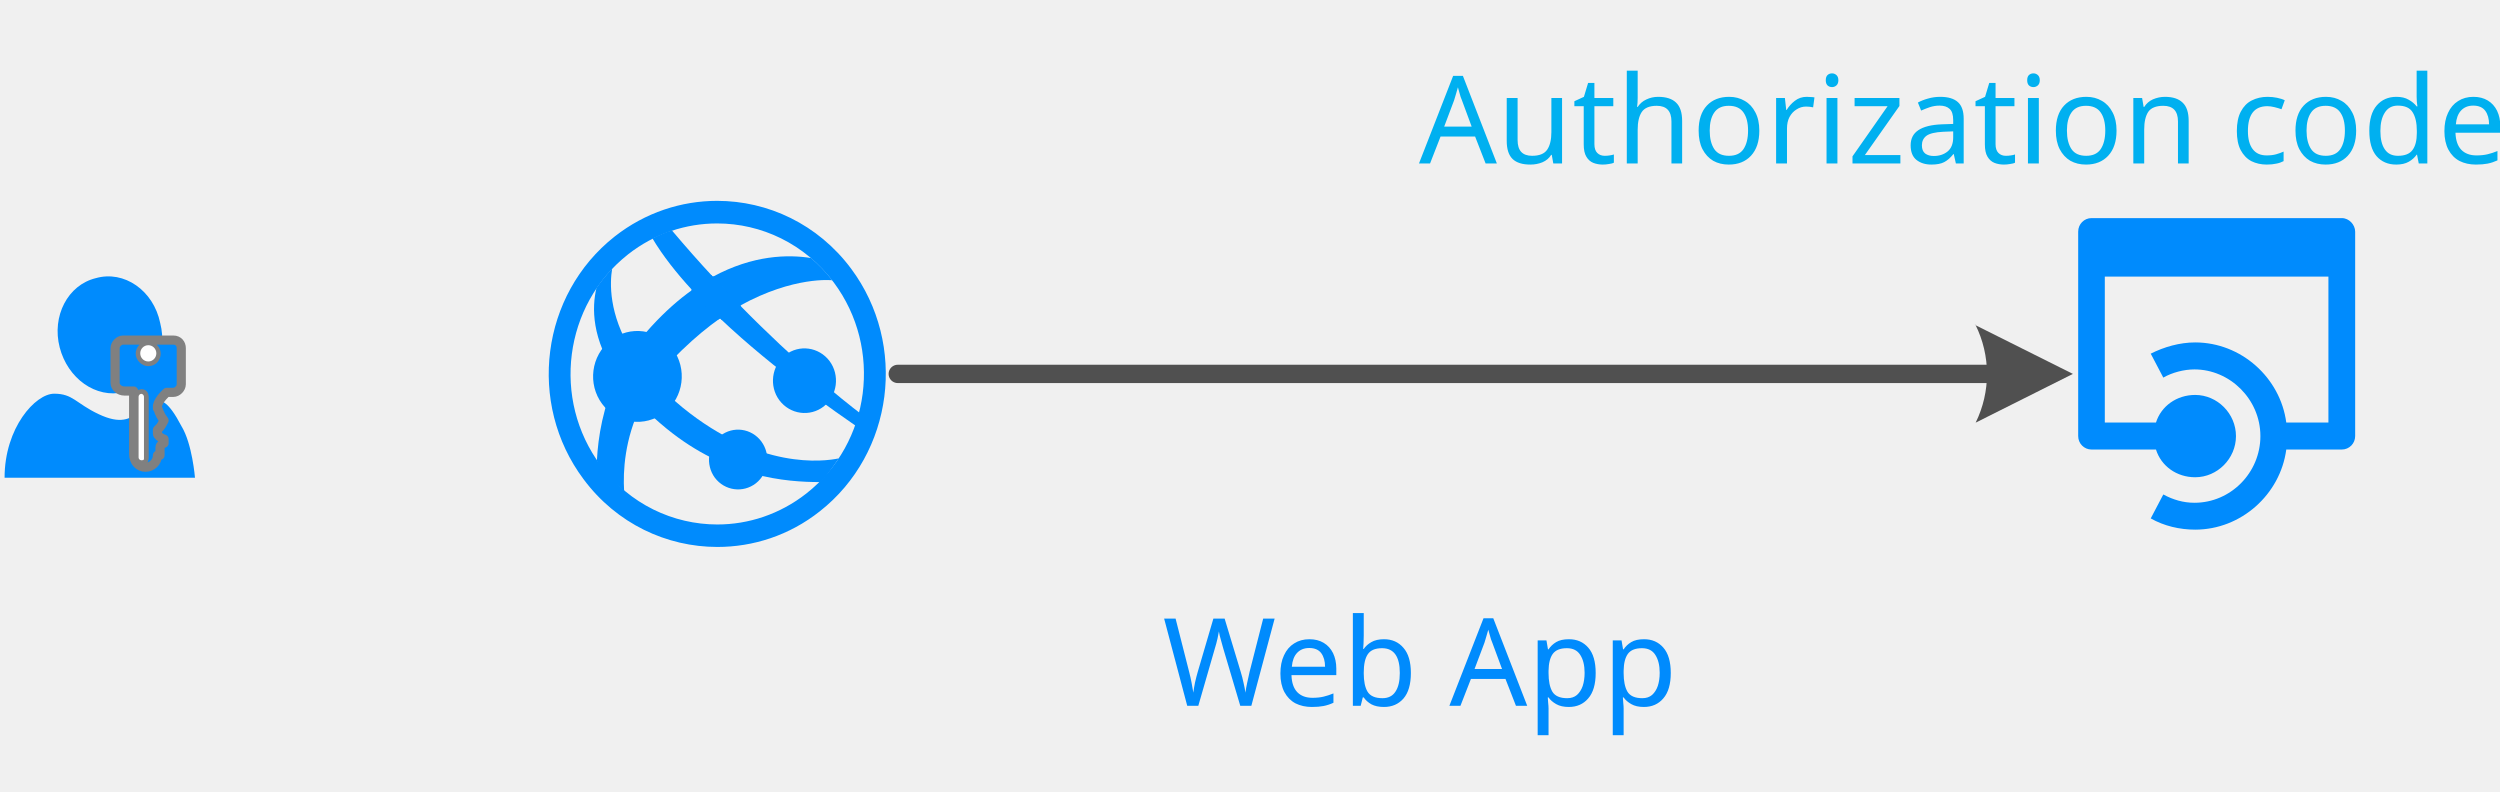
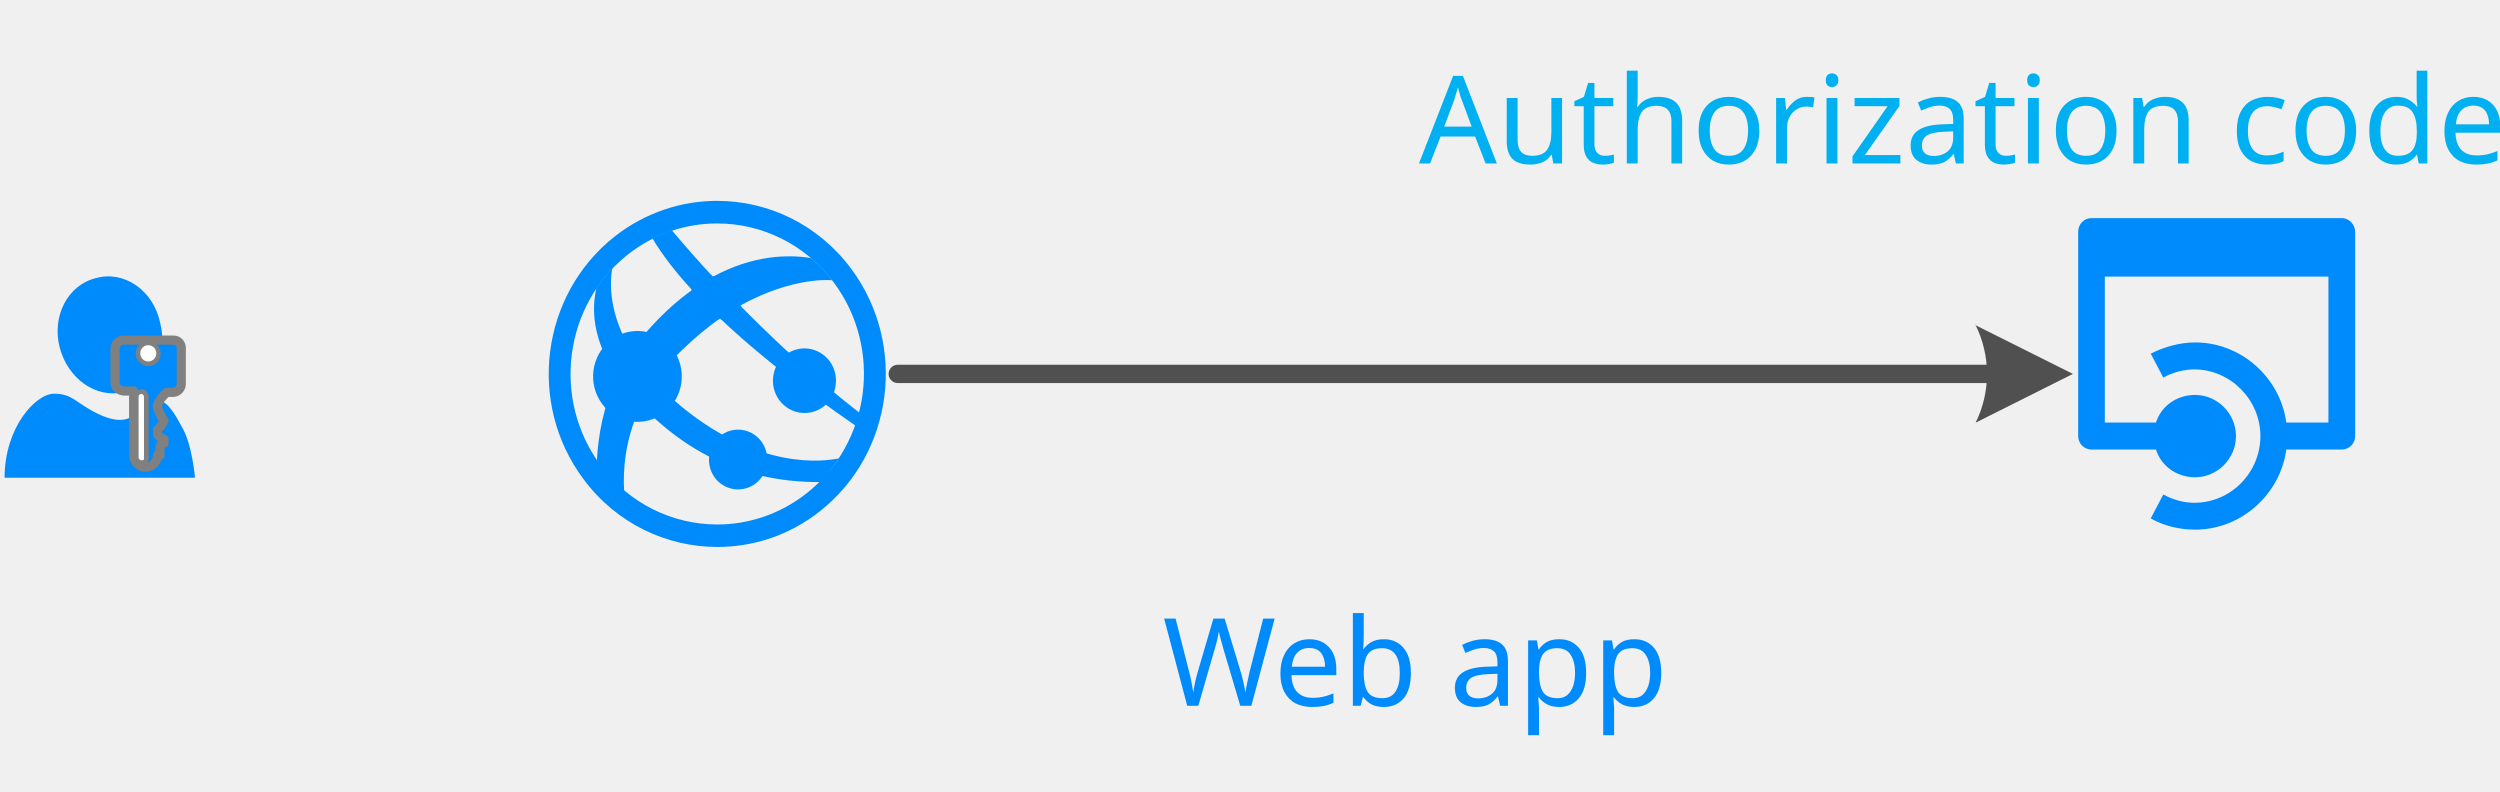
<svg xmlns="http://www.w3.org/2000/svg" xmlns:ns1="http://schemas.microsoft.com/visio/2003/SVGExtensions/" xmlns:xlink="http://www.w3.org/1999/xlink" width="2.843in" height="0.9in" viewBox="0 0 204.71 64.784" xml:space="preserve" color-interpolation-filters="sRGB" class="st9" version="1.1" id="svg198">
  <ns1:documentProperties ns1:langID="1036" ns1:metric="true" ns1:viewMarkup="false">
    <ns1:userDefs>
      <ns1:ud ns1:nameU="msvConvertTheme" />
    </ns1:userDefs>
  </ns1:documentProperties>
  <style type="text/css" id="style2">
	
		.st1 {fill:#008bfd;stroke:none;stroke-linecap:round;stroke-linejoin:round;stroke-width:0.75}
		.st2 {fill:#000000;font-family:Segoe UI;font-size:0.833em}
		.st3 {fill:none;stroke:none;stroke-linecap:round;stroke-linejoin:round;stroke-width:0.75}
		.st4 {fill:#00b0f0;font-family:Segoe UI;font-size:0.833em}
		.st5 {marker-end:url(#mrkr5-56);stroke:#505050;stroke-linecap:round;stroke-linejoin:round;stroke-width:1.5}
		.st6 {fill:#505050;fill-opacity:1;stroke:#505050;stroke-opacity:1;stroke-width:0.373}
		.st7 {fill:#008bfd;stroke:#808080;stroke-linecap:round;stroke-linejoin:round;stroke-width:0.75}
		.st8 {fill:#ffffff;stroke:none;stroke-linecap:round;stroke-linejoin:round;stroke-width:0.75}
		.st9 {fill:none;fill-rule:evenodd;font-size:12px;overflow:visible;stroke-linecap:square;stroke-miterlimit:3}
	
	</style>
  <defs id="Markers">
    <g id="lend5">
      <path d="M 2 1 L 0 0 L 1.981 -0.993 C 1.672 -0.365 1.673 0.373 1.985 1 " style="stroke:none" id="path4" />
    </g>
    <marker id="mrkr5-56" class="st6" ns1:arrowType="5" ns1:arrowSize="2" ns1:setback="4.69" refX="-4.69" orient="auto" markerUnits="strokeWidth" overflow="visible">
      <use xlink:href="#lend5" transform="scale(-2.68,-2.68) " id="use7" />
    </marker>
  </defs>
  <g ns1:mID="0" ns1:index="1" ns1:groupContext="foregroundPage" id="g196">
    <ns1:pageProperties ns1:drawingScale="0.0393701" ns1:pageScale="0.0393701" ns1:drawingUnits="24" ns1:shadowOffsetX="8.50394" ns1:shadowOffsetY="-8.50394" />
    <ns1:layer ns1:name="Azure" ns1:index="0" />
    <ns1:layer ns1:name="Connector" ns1:index="1" />
    <g id="group1112-1" transform="translate(43.141,-20.0036)" ns1:mID="1112" ns1:groupContext="group" ns1:layerMember="0">
      <g id="group1113-2" ns1:mID="1113" ns1:groupContext="group" ns1:layerMember="0">
        <g id="shape1114-3" ns1:mID="1114" ns1:groupContext="shape" ns1:layerMember="0">
          <path d="M22.89 60.4 C20.71 62.11 18.14 62.94 15.6 62.94 C11.99 62.94 8.42 61.28 6.05 58.11 C2.02 52.7 3.02 44.97          8.29 40.82 C10.47 39.11 13.04 38.29 15.58 38.29 C19.2 38.29 22.76 39.95 25.13 43.12 C29.16 48.52          28.16 56.26 22.89 60.4 ZM26.55 41.99 C23.83 38.34 19.73 36.44 15.58 36.44 C12.66 36.44 9.7 37.39          7.19 39.36 C1.15 44.12 0 53.02 4.64 59.23 C7.35 62.88 11.46 64.78 15.6 64.78 C18.53 64.78 21.49          63.84 23.99 61.86 C30.03 57.11 31.18 48.21 26.55 41.99 Z" class="st1" id="path21" />
        </g>
      </g>
      <g id="group1115-5" transform="translate(4.95554,-4.39536)" ns1:mID="1115" ns1:groupContext="group" ns1:layerMember="0">
        <g id="group1116-6" transform="translate(0.341805,-0.176482)" ns1:mID="1116" ns1:groupContext="group" ns1:layerMember="0">
          <g id="group1117-7" transform="translate(0.437248,3.2685E-13)" ns1:mID="1117" ns1:groupContext="group" ns1:layerMember="0">
            <g id="shape1118-8" ns1:mID="1118" ns1:groupContext="shape" ns1:layerMember="0">
              <path d="M3.62 57.76 C2.82 56.95 2.18 56.17 1.66 55.41 C0.51 57.83 0.1 60.31 0 62.29 C0.11 62.45 0.11            62.58 0.23 62.73 C0.81 63.49 1.53 64.21 2.23 64.78 C2.13 63.16 2.27 60.51 3.62 57.76 Z" class="st1" id="path33" />
            </g>
          </g>
          <g id="shape1119-10" ns1:mID="1119" ns1:groupContext="shape" ns1:layerMember="0" transform="translate(3.29213,-8.97695)">
            <path d="M4.94 57.29 C3.85 58.06 2.74 59.04 1.61 60.27 C0.99 60.94 0.46 61.62 0 62.32 C0.48 63.11 1.11 63.93           1.9 64.78 C2.49 63.92 3.22 63.06 4.1 62.22 C5.21 61.15 6.25 60.3 7.23 59.61 C6.43 58.85 5.65           58.08 4.94 57.29 Z" class="st1" id="path39" />
          </g>
          <g id="group1120-12" transform="translate(9.93516,-15.1958)" ns1:mID="1120" ns1:groupContext="group" ns1:layerMember="0">
            <g id="shape1121-13" ns1:mID="1121" ns1:groupContext="shape" ns1:layerMember="0">
              <path d="M9.77 62.71 C9.25 62.02 8.66 61.43 8.04 60.89 C6.18 60.59 3.3 60.63 0 62.42 C0.76 63.26 1.51            64.05 2.24 64.78 C6.64 62.35 9.77 62.71 9.77 62.71 Z" class="st1" id="path46" />
            </g>
          </g>
          <g id="group1122-15" transform="translate(1.10162E-13,-9.38012)" ns1:mID="1122" ns1:groupContext="group" ns1:layerMember="0">
            <g id="shape1123-16" ns1:mID="1123" ns1:groupContext="shape" ns1:layerMember="0">
              <path d="M2.1 64.78 C2.44 64.1 2.84 63.4 3.29 62.72 C1.4 59.65 1.49 57.11 1.69 55.93 C1.22 56.44 0.78            56.96 0.4 57.53 C0.02 59.14 -0 61.7 2.1 64.78 Z" class="st1" id="path54" />
            </g>
          </g>
          <g id="group1124-18" transform="translate(4.05148,-0.740211)" ns1:mID="1124" ns1:groupContext="group" ns1:layerMember="0">
            <g id="shape1125-19" ns1:mID="1125" ns1:groupContext="shape" ns1:layerMember="0">
              <path d="M3.41 58.68 C2.53 57.96 1.78 57.24 1.14 56.54 C0.68 57.2 0.31 57.85 0 58.49 C0.6 59.12 1.3 59.75            2.09 60.4 C7.01 64.41 11.9 64.78 14.65 64.78 C14.83 64.78 15.69 63.59 16.19 62.84 C14.96            63.1 9.7 63.79 3.41 58.68 Z" class="st1" id="path62" />
            </g>
          </g>
          <g id="group1126-21" transform="translate(2.10339,-7.03041)" ns1:mID="1126" ns1:groupContext="group" ns1:layerMember="0">
            <g id="shape1127-22" ns1:mID="1127" ns1:groupContext="shape" ns1:layerMember="0">
              <path d="M0 62.43 C0.51 63.2 1.15 63.97 1.95 64.78 C2.26 64.14 2.64 63.49 3.09 62.83 C2.3 61.98 1.67            61.16 1.19 60.37 C0.72 61.05 0.33 61.75 0 62.43 Z" class="st1" id="path70" />
            </g>
          </g>
          <g id="group1128-24" transform="translate(10.5195,-5.3233)" ns1:mID="1128" ns1:groupContext="group" ns1:layerMember="0">
            <g id="shape1129-25" ns1:mID="1129" ns1:groupContext="shape" ns1:layerMember="0">
              <path d="M0 55.96 C4.49 60.22 9.8 63.84 11.15 64.78 C11.29 64.43 11.38 64.09 11.48 63.73 C10.03 62.63            6.22 59.57 1.65 54.91 C1.12 55.21 0.57 55.56 0 55.96 Z" class="st1" id="path78" />
            </g>
          </g>
          <g id="group1130-27" transform="translate(4.98729,-16.4714)" ns1:mID="1130" ns1:groupContext="group" ns1:layerMember="0">
            <g id="shape1131-28" ns1:mID="1131" ns1:groupContext="shape" ns1:layerMember="0">
              <path d="M4.95 63.7 C3.85 62.52 2.73 61.25 1.59 59.9 C1.04 60.07 0.51 60.3 0 60.56 C0.84 61.97 1.97 63.4            3.24 64.78 C3.82 64.37 4.38 64.01 4.95 63.7 Z" class="st1" id="path86" />
            </g>
          </g>
          <g id="shape1132-30" ns1:mID="1132" ns1:groupContext="shape" ns1:layerMember="0" transform="translate(8.13763,-14.0503)">
            <path d="M1.87 61.24 C1.31 61.55 0.57 62.01 0 62.43 C0.72 63.21 1.45 64.02 2.25 64.78 C2.82 64.38 3.59 63.9           4.12 63.6 C3.38 62.87 2.63 62.08 1.87 61.24 Z" class="st1" id="path92" />
          </g>
          <g id="shape1133-32" ns1:mID="1133" ns1:groupContext="shape" ns1:layerMember="0" transform="translate(8.1369,-14.0039)">
            <path d="M1.67 61.09 C1.1 61.4 0.57 61.8 0 62.21 C0.72 63 1.74 64.02 2.54 64.78 C3.11 64.38 3.59 63.98 4.12           63.67 C3.38 62.95 2.42 61.92 1.67 61.09 Z" class="st1" id="path97" />
          </g>
        </g>
        <g id="group1134-34" transform="translate(14.8617,-6.23662)" ns1:mID="1134" ns1:groupContext="group" ns1:layerMember="0">
          <g id="shape1135-35" ns1:mID="1135" ns1:groupContext="shape" ns1:layerMember="0">
            <path d="M1.34 59.7 C0.22 60.58 0 62.25 0.86 63.4 C1.74 64.57 3.36 64.78 4.49 63.91 C5.61 63.02 5.83 61.35           4.97 60.19 C4.1 59.04 2.49 58.8 1.34 59.7 Z" class="st1" id="path105" />
          </g>
        </g>
        <g id="group1136-37" transform="translate(9.65099,-2.13163E-13)" ns1:mID="1136" ns1:groupContext="group" ns1:layerMember="0">
          <g id="shape1137-38" ns1:mID="1137" ns1:groupContext="shape" ns1:layerMember="0">
            <path d="M1.24 60.07 C0.2 60.89 -0 62.44 0.79 63.51 C1.6 64.58 3.1 64.78 4.15 63.96 C5.19 63.14 5.39 61.61           4.59 60.53 C3.79 59.46 2.29 59.25 1.24 60.07 Z" class="st1" id="path113" />
          </g>
        </g>
        <g id="group1138-40" transform="translate(0,-5.36433)" ns1:mID="1138" ns1:groupContext="group" ns1:layerMember="0">
          <g id="shape1139-41" ns1:mID="1139" ns1:groupContext="shape" ns1:layerMember="0">
            <path d="M1.89 57.62 C0.3 58.88 -0 61.2 1.21 62.83 C2.44 64.47 4.72 64.78 6.31 63.53 C7.9 62.28 8.2 59.95           6.98 58.3 C5.76 56.69 3.48 56.37 1.89 57.62 Z" class="st1" id="path121" />
          </g>
        </g>
      </g>
      <g id="shape1112-43" ns1:mID="1112" ns1:groupContext="groupContent" ns1:layerMember="0">
        <ns1:textBlock ns1:margins="rect(4,4,4,4)" ns1:tabSpace="42.5197" />
        <ns1:textRect cx="15.591" cy="74.786" width="52.14" height="20.004" />
        <text x="-5.11" y="77.79" class="st2" ns1:langID="1033" id="text126" style="fill:#008bfd;fill-opacity:1;">
          <ns1:paragraph ns1:horizAlign="1" />
-           <ns1:tabList />Web App</text>
+           <ns1:tabList />Web app</text>
      </g>
    </g>
    <g id="shape1140-45" ns1:mID="1140" ns1:groupContext="shape" transform="translate(65.0994,-44.409)">
      <ns1:textBlock ns1:margins="rect(4,4,4,4)" ns1:tabSpace="42.5197" />
      <ns1:textRect cx="57.104" cy="54.784" width="114.21" height="20" />
      <rect x="0" y="44.784" width="114.207" height="20" class="st3" id="rect134" />
      <text x="4.32" y="57.78" class="st4" ns1:langID="1033" id="text136">
        <ns1:paragraph ns1:horizAlign="1" />
        <ns1:tabList />Authorization code flow</text>
    </g>
    <g id="shape1141-48" ns1:mID="1141" ns1:groupContext="shape" ns1:layerMember="0" transform="translate(170.17,-21.421)">
      <ns1:textBlock ns1:margins="rect(4,4,4,4)" ns1:tabSpace="42.5197" />
      <ns1:textRect cx="11.339" cy="74.786" width="46.41" height="20.004" />
      <path d="M21.59 39.27 L1.09 39.27 C0.49 39.27 0 39.76 0 40.38 L0 57.12 C0 57.73 0.49 58.22 1.09 58.22 L6.37 58.22 C6.79        59.57 8.06 60.49 9.58 60.49 C11.4 60.49 12.92 58.96 12.92 57.12 C12.92 55.28 11.4 53.75 9.58 53.75 C8.06        53.75 6.79 54.67 6.37 56.01 L2.18 56.01 L2.18 44.06 L20.49 44.06 L20.49 56.01 L17.04 56.01 C16.55 52.33        13.34 49.45 9.58 49.45 C8.31 49.45 7.03 49.82 5.94 50.37 L6.97 52.33 C7.7 51.91 8.67 51.66 9.52 51.66 C12.43        51.66 14.92 54.11 14.92 57.12 C14.92 60.12 12.49 62.58 9.52 62.58 C8.61 62.58 7.76 62.33 6.97 61.9 L5.94        63.86 C7.03 64.48 8.31 64.78 9.58 64.78 C13.34 64.78 16.55 61.9 17.04 58.22 L21.59 58.22 C22.19 58.22 22.68        57.73 22.68 57.12 L22.68 40.38 C22.68 39.82 22.19 39.27 21.59 39.27 Z" class="st1" id="path143" />
      <text x="-6.49" y="77.79" class="st2" ns1:langID="16393" id="text145" style="fill:#008bfd;fill-opacity:1;">
        <ns1:paragraph ns1:horizAlign="1" />
        <ns1:tabList />API App</text>
    </g>
    <g id="shape1142-51" ns1:mID="1142" ns1:groupContext="shape" ns1:layerMember="1;0" transform="translate(73.5133,-41.2635)">
      <path d="M0 71.87 L89.19 71.87" class="st5" id="path150" />
    </g>
    <g id="group1143-57" transform="translate(0.375,-25.6729)" ns1:mID="1143" ns1:groupContext="group" ns1:layerMember="0">
      <g id="group1144-58" ns1:mID="1144" ns1:groupContext="group" ns1:layerMember="0">
        <g id="group1145-59" ns1:mID="1145" ns1:groupContext="group" ns1:layerMember="0">
          <g id="group1146-60" transform="translate(3.8518,-6.4617)" ns1:mID="1146" ns1:groupContext="group" ns1:layerMember="0">
            <g id="shape1147-61" ns1:mID="1147" ns1:groupContext="shape" ns1:layerMember="0">
              <path d="M3.62 54.9 C1.32 55.46 0 58.01 0.66 60.57 C1.32 63.12 3.62 64.78 5.93 64.23 C8.23 63.67 9.55            61.12 8.89 58.57 C8.34 55.9 5.93 54.24 3.62 54.9 Z" class="st1" id="path163" />
            </g>
          </g>
          <g id="group1148-63" ns1:mID="1148" ns1:groupContext="group" ns1:layerMember="0">
            <g id="shape1149-64" ns1:mID="1149" ns1:groupContext="shape" ns1:layerMember="0">
              <path d="M12.41 58.46 C11.97 58.46 11.53 59.23 10.87 59.57 C10.21 59.9 9.55 60.45 7.69 59.57 C5.82 58.68            5.6 57.9 4.06 57.9 C2.53 57.9 0 60.68 0 64.78 L15.59 64.78 C15.59 64.78 15.37 62.01 14.49            60.57 C13.39 58.46 12.85 58.46 12.41 58.46 Z" class="st1" id="path171" />
            </g>
          </g>
        </g>
      </g>
      <g id="group1150-66" transform="translate(9.0485,-0.85947)" ns1:mID="1150" ns1:groupContext="group" ns1:layerMember="0">
        <g id="shape1151-67" ns1:mID="1151" ns1:groupContext="shape" ns1:layerMember="0">
          <path d="M4.77 54.37 L0.65 54.37 C0.33 54.37 0 54.7 0 55.03 L0 57.88 C0 58.21 0.33 58.54 0.76 58.54 L1.52 58.54          L1.52 63.69 C1.52 64.35 1.95 64.78 2.49 64.78 C3.03 64.78 3.47 64.35 3.47 63.8 C3.58 63.8 3.68 63.8          3.68 63.8 C3.68 63.8 3.68 63.25 3.68 63.14 C3.68 62.92 4.01 62.81 4.01 62.81 C4.01 62.81 4.01 62.48          4.01 62.48 C3.68 62.37 3.47 62.15 3.47 62.04 L3.47 61.72 C3.58 61.61 3.68 61.5 3.68 61.5 C3.79 61.39          4.01 60.95 4.01 60.95 C4.01 60.95 3.68 60.51 3.68 60.4 C3.58 60.29 3.58 60.07 3.47 59.96 L3.47 59.74          C3.58 59.2 4.23 58.65 4.23 58.65 L4.77 58.65 C5.09 58.65 5.42 58.32 5.42 57.99 L5.42 55.03 C5.42          54.7 5.2 54.37 4.77 54.37 ZM2.38 63.91 C2.38 64.13 2.38 64.24 2.17 64.24 C1.95 64.24 1.95 64.02          1.95 63.91 L1.95 59.09 C1.95 58.87 2.06 58.76 2.17 58.76 C2.38 58.76 2.38 58.98 2.38 59.09 L2.38          63.91 ZM2.71 56.13 C2.38 56.13 2.06 55.8 2.06 55.47 C2.06 55.14 2.38 54.81 2.71 54.81 C3.03 54.81          3.36 55.14 3.36 55.47 C3.36 55.8 3.14 56.13 2.71 56.13 Z" class="st7" id="path181" />
        </g>
        <g id="shape1152-69" ns1:mID="1152" ns1:groupContext="shape" ns1:layerMember="0" transform="translate(1.92482,-0.570755)">
          <path d="M0.22 64.78 C0.11 64.78 0 64.67 0 64.56 L0 59.57 C0 59.46 0.11 59.34 0.22 59.34 C0.33 59.34 0.44 59.46          0.44 59.57 L0.44 64.67 C0.44 64.78 0.33 64.78 0.22 64.78 Z" class="st8" id="path186" />
        </g>
        <g id="shape1153-71" ns1:mID="1153" ns1:groupContext="shape" ns1:layerMember="0" transform="translate(2.05993,-8.66317)">
          <ellipse cx="0.659" cy="64.118" rx="0.659" ry="0.666" class="st8" id="ellipse191" />
        </g>
      </g>
    </g>
  </g>
</svg>
